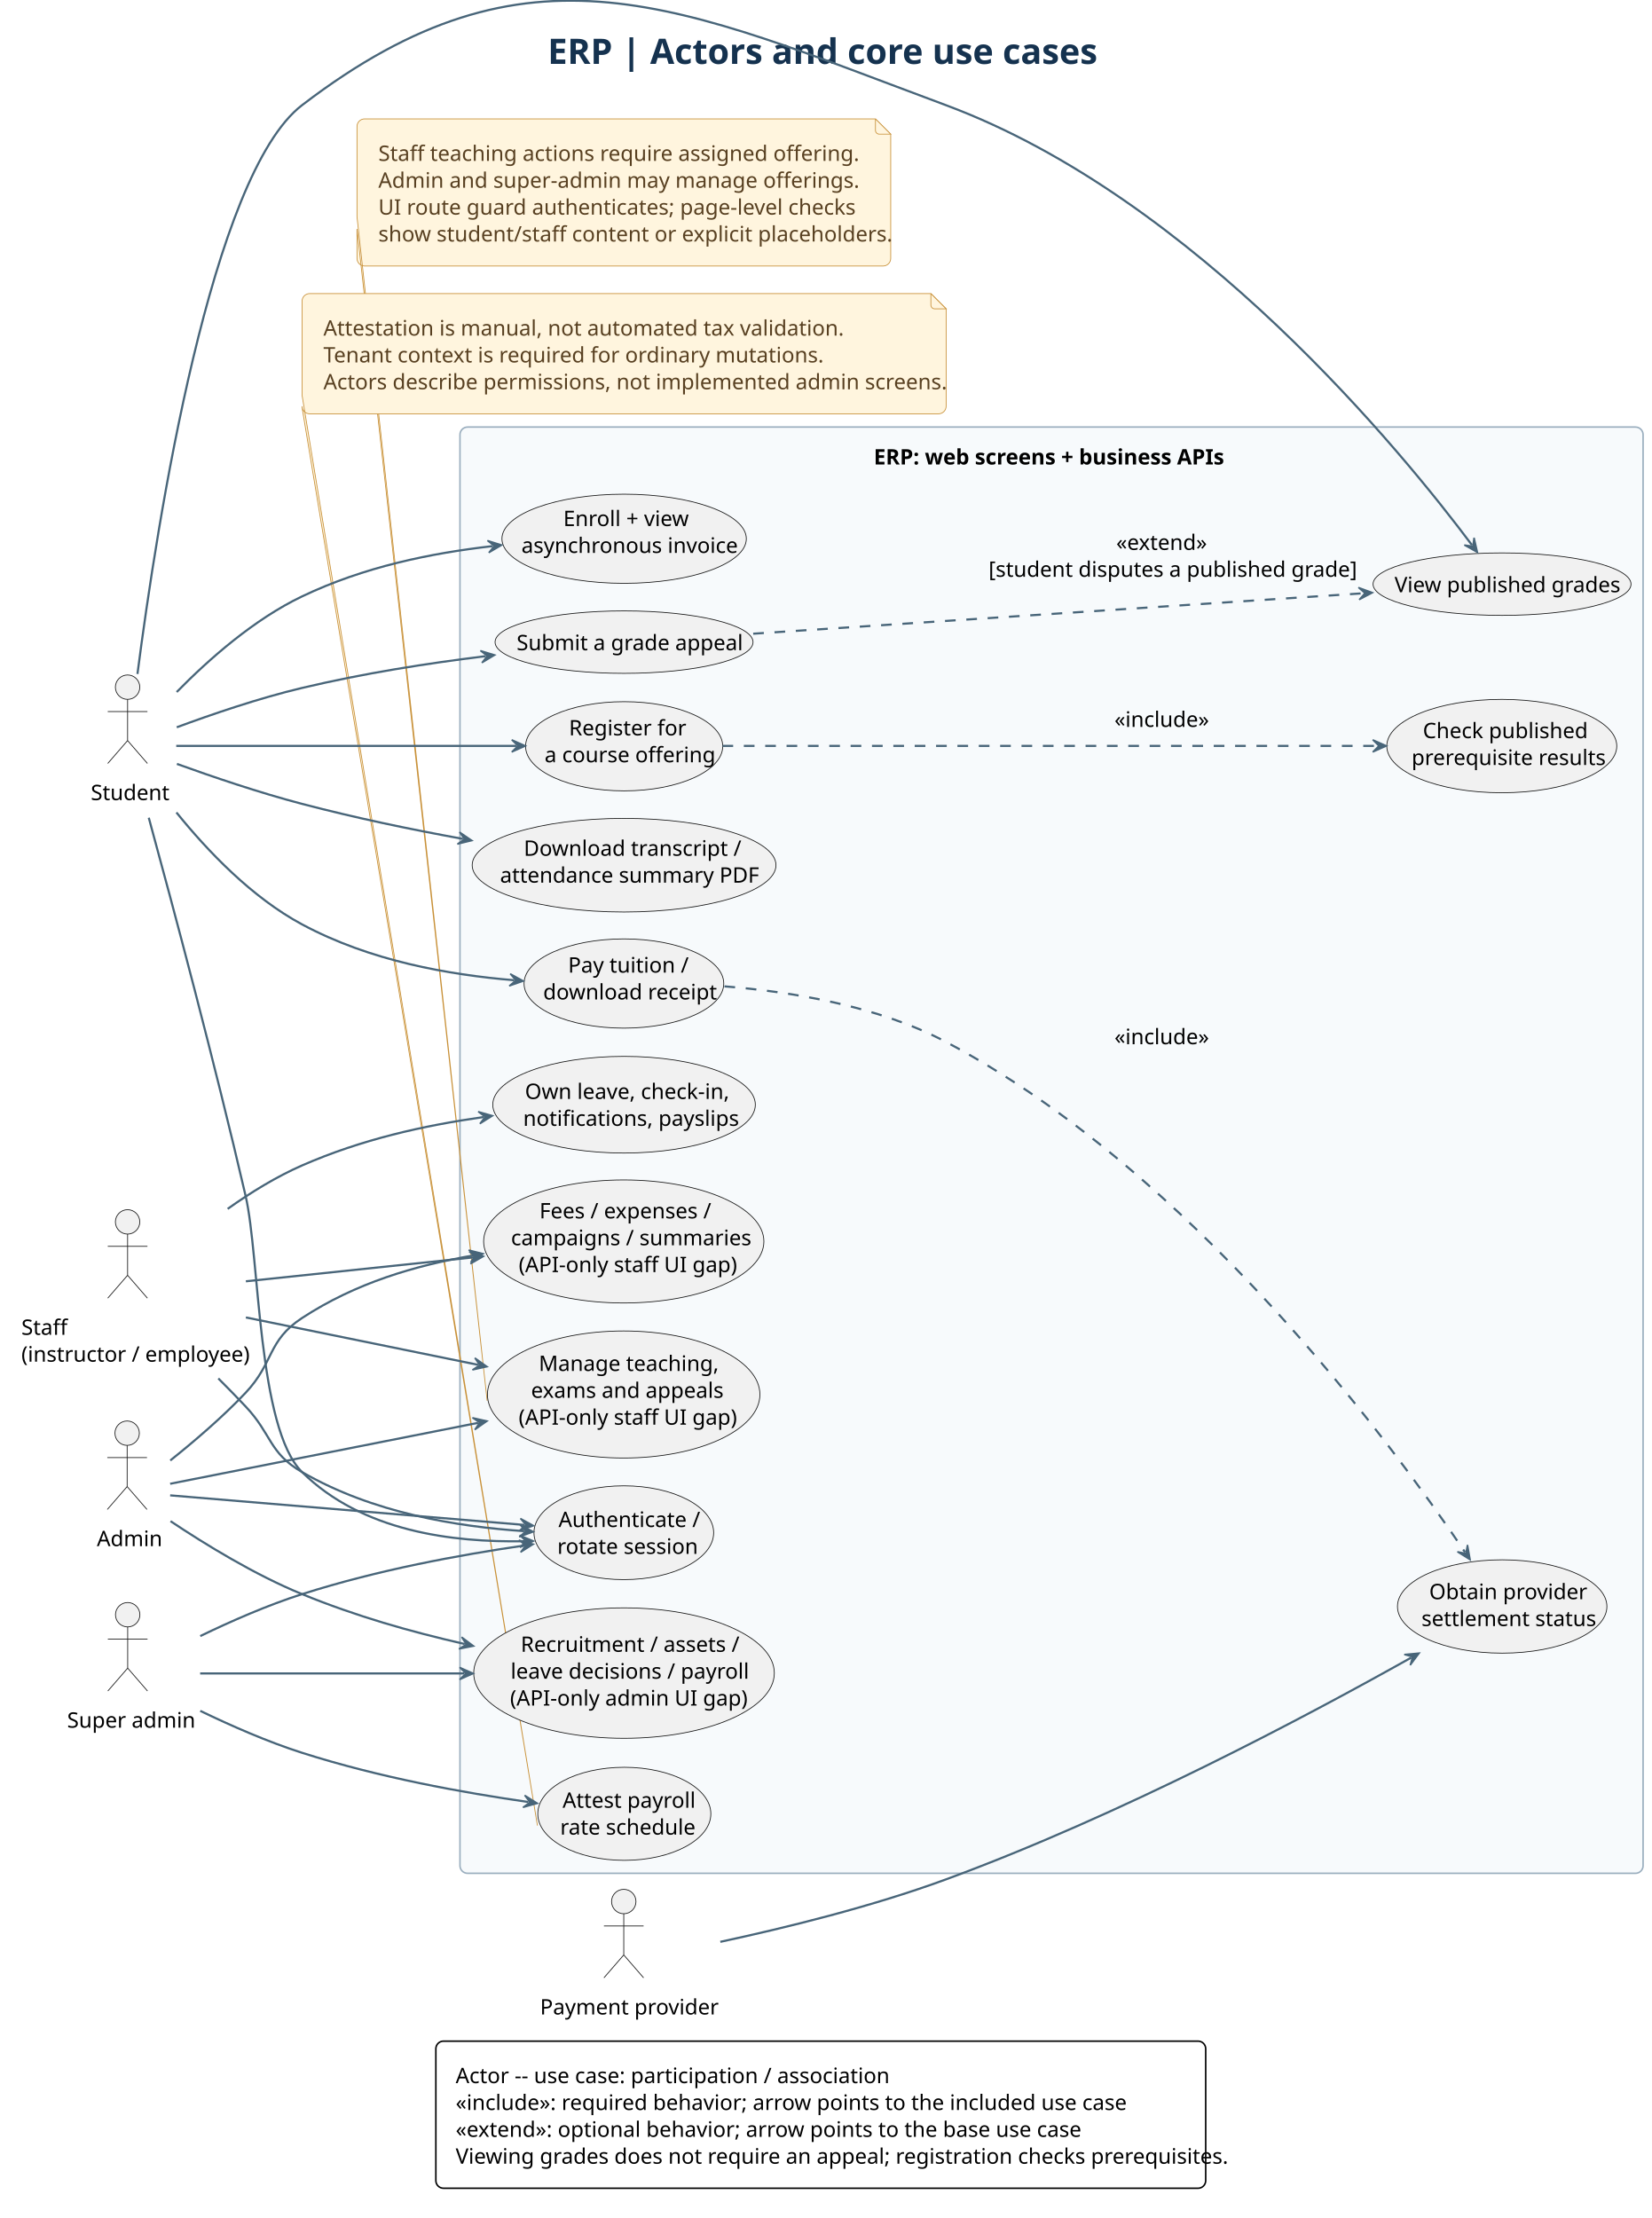
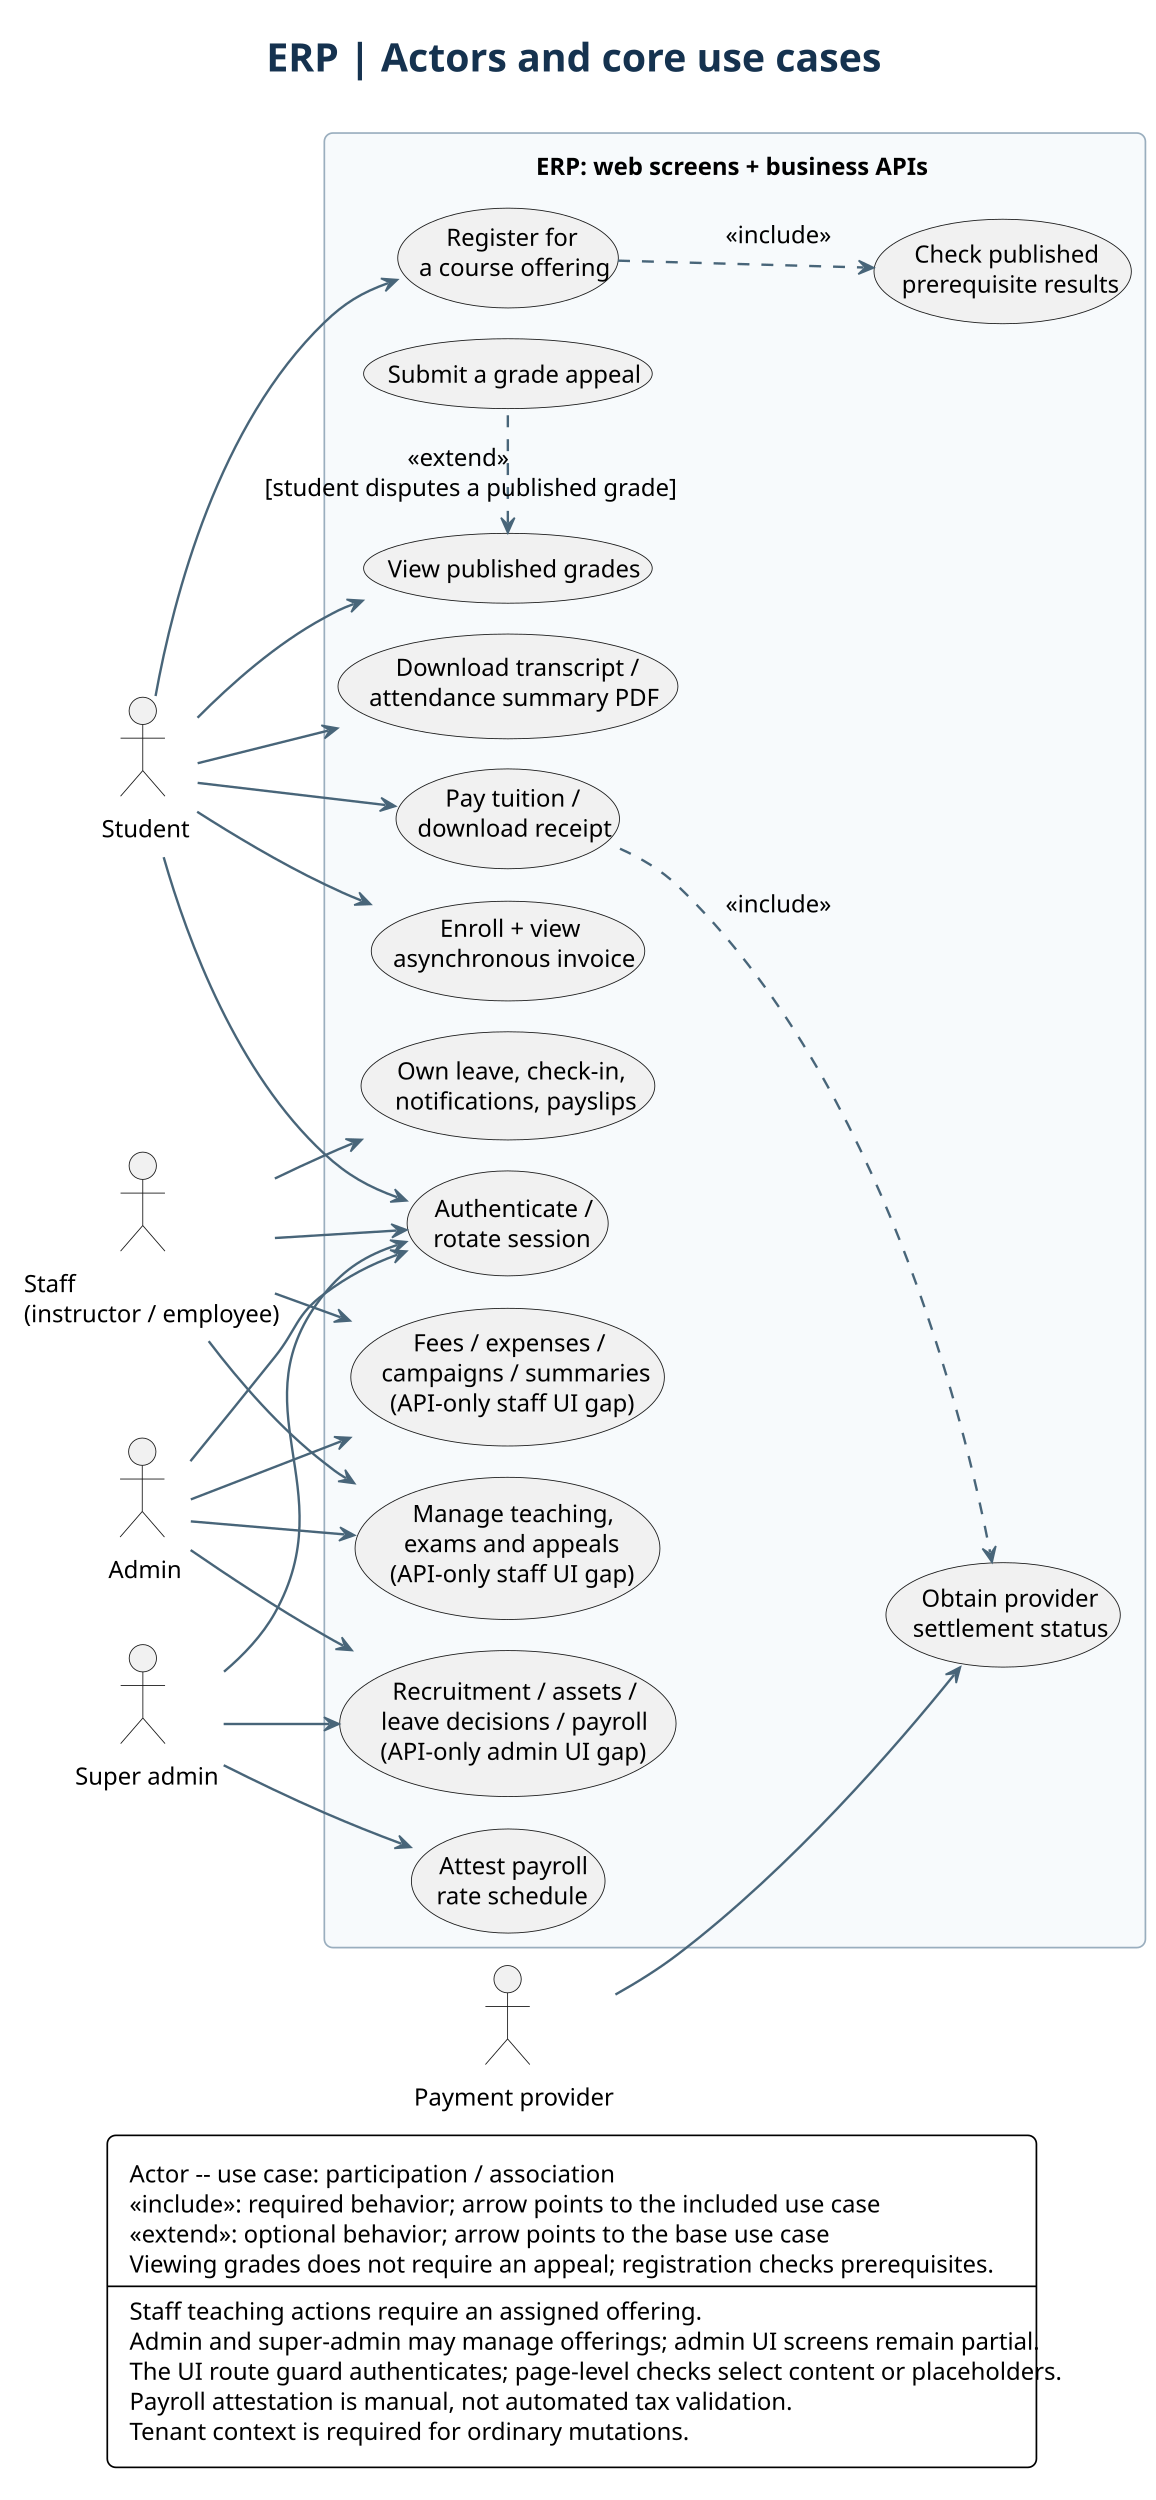
- <svg xmlns="http://www.w3.org/2000/svg" contentStyleType="text/css" data-diagram-type="DESCRIPTION" height="2726.25px" preserveAspectRatio="none" style="width:2030px;height:2726px;background:#FFFFFF;" version="1.1" viewBox="0 0 2030 2726" width="2030.625px" zoomAndPan="magnify">
+ <svg xmlns="http://www.w3.org/2000/svg" contentStyleType="text/css" data-diagram-type="DESCRIPTION" height="2746.875px" preserveAspectRatio="none" style="width:1269px;height:2746px;background:#FFFFFF;" version="1.1" viewBox="0 0 1269 2746" width="1269.375px" zoomAndPan="magnify">
  <defs />
  <g>
    <g class="title" data-source-line="2">
-       <text fill="#15324F" font-family="sans-serif" font-size="43.125" font-weight="bold" lengthAdjust="spacing" textLength="671.217" x="673.141" y="78.517">ERP | Actors and core use cases</text>
+       <text fill="#15324F" font-family="sans-serif" font-size="43.125" font-weight="bold" lengthAdjust="spacing" textLength="671.217" x="292.517" y="78.517">ERP | Actors and core use cases</text>
    </g>
    <g class="cluster" data-entity="ERP. web screens . business APIs" data-source-line="9" data-uid="ent0007" id="cluster_ERP. web screens . business APIs">
-       <rect fill="#F7FAFC" height="1777.5" rx="9.375" ry="9.375" style="stroke:#9AAEBE;stroke-width:1.875;" width="1454.062" x="565.312" y="524.868" />
-       <text fill="#000000" font-family="sans-serif" font-size="26.25" font-weight="bold" lengthAdjust="spacing" textLength="436.957" x="1073.865" y="570.868">ERP: web screens + business APIs</text>
+       <rect fill="#F7FAFC" height="1993.125" rx="9.375" ry="9.375" style="stroke:#9AAEBE;stroke-width:1.875;" width="901.875" x="356.25" y="146.118" />
+       <text fill="#000000" font-family="sans-serif" font-size="26.25" font-weight="bold" lengthAdjust="spacing" textLength="436.957" x="588.709" y="192.118">ERP: web screens + business APIs</text>
    </g>
    <g class="entity" data-entity="S" data-source-line="4" data-uid="ent0002" id="entity_S">
-       <ellipse cx="156.808" cy="844.556" fill="#F1F1F1" rx="15" ry="15" style="stroke:#181818;stroke-width:0.938;" />
-       <path d="M156.808,859.556 L156.808,910.181 M132.433,874.556 L181.183,874.556 M156.808,910.181 L132.433,938.306 M156.808,910.181 L181.183,938.306" fill="none" style="stroke:#181818;stroke-width:0.938;" />
-       <text fill="#000000" font-family="sans-serif" font-size="26.25" lengthAdjust="spacing" textLength="90.491" x="111.562" y="983.368">Student</text>
+       <ellipse cx="156.808" cy="780.806" fill="#F1F1F1" rx="15" ry="15" style="stroke:#181818;stroke-width:0.938;" />
+       <path d="M156.808,795.806 L156.808,846.431 M132.433,810.806 L181.183,810.806 M156.808,846.431 L132.433,874.556 M156.808,846.431 L181.183,874.556" fill="none" style="stroke:#181818;stroke-width:0.938;" />
+       <text fill="#000000" font-family="sans-serif" font-size="26.25" lengthAdjust="spacing" textLength="90.491" x="111.562" y="919.618">Student</text>
    </g>
    <g class="entity" data-entity="T" data-source-line="5" data-uid="ent0003" id="entity_T">
-       <ellipse cx="156.814" cy="1501.743" fill="#F1F1F1" rx="15" ry="15" style="stroke:#181818;stroke-width:0.938;" />
-       <path d="M156.814,1516.743 L156.814,1567.368 M132.439,1531.743 L181.189,1531.743 M156.814,1567.368 L132.439,1595.493 M156.814,1567.368 L181.189,1595.493" fill="none" style="stroke:#181818;stroke-width:0.938;" />
-       <text fill="#000000" font-family="sans-serif" font-size="26.25" lengthAdjust="spacing" textLength="53.987" x="26.25" y="1640.555">Staff</text>
-       <text fill="#000000" font-family="sans-serif" font-size="26.25" lengthAdjust="spacing" textLength="261.128" x="26.25" y="1673.573">(instructor / employee)</text>
+       <ellipse cx="156.814" cy="1280.493" fill="#F1F1F1" rx="15" ry="15" style="stroke:#181818;stroke-width:0.938;" />
+       <path d="M156.814,1295.493 L156.814,1346.118 M132.439,1310.493 L181.189,1310.493 M156.814,1346.118 L132.439,1374.243 M156.814,1346.118 L181.189,1374.243" fill="none" style="stroke:#181818;stroke-width:0.938;" />
+       <text fill="#000000" font-family="sans-serif" font-size="26.25" lengthAdjust="spacing" textLength="53.987" x="26.25" y="1419.305">Staff</text>
+       <text fill="#000000" font-family="sans-serif" font-size="26.25" lengthAdjust="spacing" textLength="261.128" x="26.25" y="1452.323">(instructor / employee)</text>
    </g>
    <g class="entity" data-entity="A" data-source-line="6" data-uid="ent0004" id="entity_A">
-       <ellipse cx="156.265" cy="1761.431" fill="#F1F1F1" rx="15" ry="15" style="stroke:#181818;stroke-width:0.938;" />
-       <path d="M156.265,1776.431 L156.265,1827.056 M131.89,1791.431 L180.64,1791.431 M156.265,1827.056 L131.89,1855.181 M156.265,1827.056 L180.64,1855.181" fill="none" style="stroke:#181818;stroke-width:0.938;" />
-       <text fill="#000000" font-family="sans-serif" font-size="26.25" lengthAdjust="spacing" textLength="74.405" x="119.062" y="1900.243">Admin</text>
+       <ellipse cx="156.265" cy="1594.556" fill="#F1F1F1" rx="15" ry="15" style="stroke:#181818;stroke-width:0.938;" />
+       <path d="M156.265,1609.556 L156.265,1660.181 M131.89,1624.556 L180.64,1624.556 M156.265,1660.181 L131.89,1688.306 M156.265,1660.181 L180.64,1688.306" fill="none" style="stroke:#181818;stroke-width:0.938;" />
+       <text fill="#000000" font-family="sans-serif" font-size="26.25" lengthAdjust="spacing" textLength="74.405" x="119.062" y="1733.368">Admin</text>
    </g>
    <g class="entity" data-entity="SA" data-source-line="7" data-uid="ent0005" id="entity_SA">
-       <ellipse cx="156.918" cy="1984.556" fill="#F1F1F1" rx="15" ry="15" style="stroke:#181818;stroke-width:0.938;" />
-       <path d="M156.918,1999.556 L156.918,2050.181 M132.543,2014.556 L181.293,2014.556 M156.918,2050.181 L132.543,2078.306 M156.918,2050.181 L181.293,2078.306" fill="none" style="stroke:#181818;stroke-width:0.938;" />
-       <text fill="#000000" font-family="sans-serif" font-size="26.25" lengthAdjust="spacing" textLength="148.835" x="82.5" y="2123.368">Super admin</text>
+       <ellipse cx="156.918" cy="1821.431" fill="#F1F1F1" rx="15" ry="15" style="stroke:#181818;stroke-width:0.938;" />
+       <path d="M156.918,1836.431 L156.918,1887.056 M132.543,1851.431 L181.293,1851.431 M156.918,1887.056 L132.543,1915.181 M156.918,1887.056 L181.293,1915.181" fill="none" style="stroke:#181818;stroke-width:0.938;" />
+       <text fill="#000000" font-family="sans-serif" font-size="26.25" lengthAdjust="spacing" textLength="148.835" x="82.5" y="1960.243">Super admin</text>
    </g>
    <g class="entity" data-entity="P" data-source-line="8" data-uid="ent0006" id="entity_P">
-       <ellipse cx="766.61" cy="2337.056" fill="#F1F1F1" rx="15" ry="15" style="stroke:#181818;stroke-width:0.938;" />
-       <path d="M766.61,2352.056 L766.61,2402.681 M742.235,2367.056 L790.985,2367.056 M766.61,2402.681 L742.235,2430.806 M766.61,2402.681 L790.985,2430.806" fill="none" style="stroke:#181818;stroke-width:0.938;" />
-       <text fill="#000000" font-family="sans-serif" font-size="26.25" lengthAdjust="spacing" textLength="205.719" x="663.75" y="2475.868">Payment provider</text>
-     </g>
-     <g class="entity" data-entity="GMN44" data-source-line="48" data-uid="ent0045" id="entity_GMN44">
-       <path d="M438.75,155.493 L438.75,266.357 L598.712,1721.59 L438.75,281.357 L438.75,317.563 A9.375,9.375 0 0 0 448.125,326.938 L1085.325,326.938 A9.375,9.375 0 0 0 1094.7,317.563 L1094.7,164.868 L1075.95,146.118 L448.125,146.118 A9.375,9.375 0 0 0 438.75,155.493" fill="#FFF5DE" style="stroke:#C89139;stroke-width:0.938;" />
-       <path d="M1075.95,146.118 L1075.95,160.181 A4.688,4.688 0 0 0 1080.637,164.868 L1094.7,164.868 L1075.95,146.118" fill="#FFF5DE" style="stroke:#C89139;stroke-width:0.938;" />
-       <text fill="#584021" font-family="sans-serif" font-size="26.25" lengthAdjust="spacing" textLength="554.506" x="465" y="197.743">Staff teaching actions require assigned offering.</text>
-       <text fill="#584021" font-family="sans-serif" font-size="26.25" lengthAdjust="spacing" textLength="552.993" x="465" y="230.761">Admin and super-admin may manage offerings.</text>
-       <text fill="#584021" font-family="sans-serif" font-size="26.25" lengthAdjust="spacing" textLength="555.954" x="465" y="263.778">UI route guard authenticates; page-level checks</text>
-       <text fill="#584021" font-family="sans-serif" font-size="26.25" lengthAdjust="spacing" textLength="586.575" x="465" y="296.796">show student/staff content or explicit placeholders.</text>
-     </g>
-     <g class="entity" data-entity="GMN47" data-source-line="54" data-uid="ent0048" id="entity_GMN47">
-       <path d="M371.25,370.181 L371.25,485.849 L660.516,2243.719 L371.25,500.849 L371.25,499.233 A9.375,9.375 0 0 0 380.625,508.608 L1153.433,508.608 A9.375,9.375 0 0 0 1162.808,499.233 L1162.808,379.556 L1144.058,360.806 L380.625,360.806 A9.375,9.375 0 0 0 371.25,370.181" fill="#FFF5DE" style="stroke:#C89139;stroke-width:0.938;" />
-       <path d="M1144.058,360.806 L1144.058,374.868 A4.688,4.688 0 0 0 1148.745,379.556 L1162.808,379.556 L1144.058,360.806" fill="#FFF5DE" style="stroke:#C89139;stroke-width:0.938;" />
-       <text fill="#584021" font-family="sans-serif" font-size="26.25" lengthAdjust="spacing" textLength="593.893" x="397.5" y="412.43">Attestation is manual, not automated tax validation.</text>
-       <text fill="#584021" font-family="sans-serif" font-size="26.25" lengthAdjust="spacing" textLength="571.95" x="397.5" y="445.448">Tenant context is required for ordinary mutations.</text>
-       <text fill="#584021" font-family="sans-serif" font-size="26.25" lengthAdjust="spacing" textLength="722.183" x="397.5" y="478.466">Actors describe permissions, not implemented admin screens.</text>
+       <ellipse cx="557.547" cy="2173.931" fill="#F1F1F1" rx="15" ry="15" style="stroke:#181818;stroke-width:0.938;" />
+       <path d="M557.547,2188.931 L557.547,2239.556 M533.172,2203.931 L581.922,2203.931 M557.547,2239.556 L533.172,2267.681 M557.547,2239.556 L581.922,2267.681" fill="none" style="stroke:#181818;stroke-width:0.938;" />
+       <text fill="#000000" font-family="sans-serif" font-size="26.25" lengthAdjust="spacing" textLength="205.719" x="454.688" y="2312.743">Payment provider</text>
    </g>
    <g class="entity" data-entity="login" data-source-line="10" data-uid="ent0008" id="entity_login">
-       <ellipse cx="766.672" cy="1883.775" fill="#F1F1F1" rx="110.422" ry="57.657" style="stroke:#181818;stroke-width:0.938;" />
-       <text fill="#000000" font-family="sans-serif" font-size="26.25" lengthAdjust="spacing" textLength="160.525" x="686.409" y="1876.775">Authenticate /</text>
-       <text fill="#000000" font-family="sans-serif" font-size="26.25" lengthAdjust="spacing" textLength="163.422" x="684.961" y="1909.793">rotate session</text>
+       <ellipse cx="557.609" cy="1343.775" fill="#F1F1F1" rx="110.422" ry="57.657" style="stroke:#181818;stroke-width:0.938;" />
+       <text fill="#000000" font-family="sans-serif" font-size="26.25" lengthAdjust="spacing" textLength="160.525" x="477.347" y="1336.775">Authenticate /</text>
+       <text fill="#000000" font-family="sans-serif" font-size="26.25" lengthAdjust="spacing" textLength="163.422" x="475.898" y="1369.793">rotate session</text>
    </g>
    <g class="entity" data-entity="enroll" data-source-line="11" data-uid="ent0009" id="entity_enroll">
-       <ellipse cx="767.065" cy="662.148" fill="#F1F1F1" rx="150.19" ry="54.78" style="stroke:#181818;stroke-width:0.938;" />
-       <text fill="#000000" font-family="sans-serif" font-size="26.25" lengthAdjust="spacing" textLength="149.54" x="692.294" y="646.534">Enroll + view</text>
-       <text fill="#000000" font-family="sans-serif" font-size="26.25" lengthAdjust="spacing" textLength="252.438" x="640.846" y="679.551">asynchronous invoice</text>
+       <ellipse cx="558.002" cy="1044.648" fill="#F1F1F1" rx="150.19" ry="54.78" style="stroke:#181818;stroke-width:0.938;" />
+       <text fill="#000000" font-family="sans-serif" font-size="26.25" lengthAdjust="spacing" textLength="149.54" x="483.232" y="1029.034">Enroll + view</text>
+       <text fill="#000000" font-family="sans-serif" font-size="26.25" lengthAdjust="spacing" textLength="252.438" x="431.783" y="1062.051">asynchronous invoice</text>
    </g>
    <g class="entity" data-entity="register" data-source-line="12" data-uid="ent0010" id="entity_register">
-       <ellipse cx="767.093" cy="917.189" fill="#F1F1F1" rx="121.156" ry="54.821" style="stroke:#181818;stroke-width:0.938;" />
-       <text fill="#000000" font-family="sans-serif" font-size="26.25" lengthAdjust="spacing" textLength="135.672" x="699.257" y="903.822">Register for</text>
-       <text fill="#000000" font-family="sans-serif" font-size="26.25" lengthAdjust="spacing" textLength="195.529" x="669.329" y="936.839">a course offering</text>
+       <ellipse cx="558.031" cy="283.439" fill="#F1F1F1" rx="121.156" ry="54.821" style="stroke:#181818;stroke-width:0.938;" />
+       <text fill="#000000" font-family="sans-serif" font-size="26.25" lengthAdjust="spacing" textLength="135.672" x="490.195" y="270.072">Register for</text>
+       <text fill="#000000" font-family="sans-serif" font-size="26.25" lengthAdjust="spacing" textLength="195.529" x="460.266" y="303.089">a course offering</text>
    </g>
    <g class="entity" data-entity="prerequisites" data-source-line="13" data-uid="ent0011" id="entity_prerequisites">
-       <ellipse cx="1845.711" cy="916.947" fill="#F1F1F1" rx="141.336" ry="57.391" style="stroke:#181818;stroke-width:0.938;" />
-       <text fill="#000000" font-family="sans-serif" font-size="26.25" lengthAdjust="spacing" textLength="194.081" x="1748.671" y="907.214">Check published</text>
-       <text fill="#000000" font-family="sans-serif" font-size="26.25" lengthAdjust="spacing" textLength="221.766" x="1734.828" y="940.231">prerequisite results</text>
+       <ellipse cx="1101.336" cy="298.197" fill="#F1F1F1" rx="141.336" ry="57.391" style="stroke:#181818;stroke-width:0.938;" />
+       <text fill="#000000" font-family="sans-serif" font-size="26.25" lengthAdjust="spacing" textLength="194.081" x="1004.296" y="288.464">Check published</text>
+       <text fill="#000000" font-family="sans-serif" font-size="26.25" lengthAdjust="spacing" textLength="221.766" x="990.453" y="321.481">prerequisite results</text>
    </g>
    <g class="entity" data-entity="grades" data-source-line="14" data-uid="ent0012" id="entity_grades">
-       <ellipse cx="1846.024" cy="717.94" fill="#F1F1F1" rx="158.524" ry="38.384" style="stroke:#181818;stroke-width:0.938;" />
-       <text fill="#000000" font-family="sans-serif" font-size="26.25" lengthAdjust="spacing" textLength="264.128" x="1713.96" y="727.886">View published grades</text>
+       <ellipse cx="557.899" cy="624.19" fill="#F1F1F1" rx="158.524" ry="38.384" style="stroke:#181818;stroke-width:0.938;" />
+       <text fill="#000000" font-family="sans-serif" font-size="26.25" lengthAdjust="spacing" textLength="264.128" x="425.835" y="634.136">View published grades</text>
    </g>
    <g class="entity" data-entity="appeal" data-source-line="15" data-uid="ent0013" id="entity_appeal">
-       <ellipse cx="766.968" cy="789.19" fill="#F1F1F1" rx="158.531" ry="38.384" style="stroke:#181818;stroke-width:0.938;" />
-       <text fill="#000000" font-family="sans-serif" font-size="26.25" lengthAdjust="spacing" textLength="264.141" x="634.898" y="799.136">Submit a grade appeal</text>
+       <ellipse cx="557.906" cy="410.44" fill="#F1F1F1" rx="158.531" ry="38.384" style="stroke:#181818;stroke-width:0.938;" />
+       <text fill="#000000" font-family="sans-serif" font-size="26.25" lengthAdjust="spacing" textLength="264.141" x="425.836" y="420.386">Submit a grade appeal</text>
    </g>
    <g class="entity" data-entity="reports" data-source-line="16" data-uid="ent0014" id="entity_reports">
-       <ellipse cx="767.002" cy="1063.35" fill="#F1F1F1" rx="186.69" ry="57.545" style="stroke:#181818;stroke-width:0.938;" />
-       <text fill="#000000" font-family="sans-serif" font-size="26.25" lengthAdjust="spacing" textLength="246.568" x="643.718" y="1051.78">Download transcript /</text>
-       <text fill="#000000" font-family="sans-serif" font-size="26.25" lengthAdjust="spacing" textLength="304.913" x="614.546" y="1084.797">attendance summary PDF</text>
+       <ellipse cx="557.94" cy="753.975" fill="#F1F1F1" rx="186.69" ry="57.545" style="stroke:#181818;stroke-width:0.938;" />
+       <text fill="#000000" font-family="sans-serif" font-size="26.25" lengthAdjust="spacing" textLength="246.568" x="434.656" y="742.405">Download transcript /</text>
+       <text fill="#000000" font-family="sans-serif" font-size="26.25" lengthAdjust="spacing" textLength="304.913" x="405.483" y="775.423">attendance summary PDF</text>
    </g>
    <g class="entity" data-entity="pay" data-source-line="17" data-uid="ent0015" id="entity_pay">
-       <ellipse cx="766.789" cy="1208.78" fill="#F1F1F1" rx="122.727" ry="54.849" style="stroke:#181818;stroke-width:0.938;" />
-       <text fill="#000000" font-family="sans-serif" font-size="26.25" lengthAdjust="spacing" textLength="137.159" x="698.21" y="1195.335">Pay tuition /</text>
-       <text fill="#000000" font-family="sans-serif" font-size="26.25" lengthAdjust="spacing" textLength="198.464" x="667.557" y="1228.353">download receipt</text>
+       <ellipse cx="557.727" cy="899.404" fill="#F1F1F1" rx="122.727" ry="54.849" style="stroke:#181818;stroke-width:0.938;" />
+       <text fill="#000000" font-family="sans-serif" font-size="26.25" lengthAdjust="spacing" textLength="137.159" x="489.147" y="885.96">Pay tuition /</text>
+       <text fill="#000000" font-family="sans-serif" font-size="26.25" lengthAdjust="spacing" textLength="198.464" x="458.495" y="918.978">download receipt</text>
    </g>
    <g class="entity" data-entity="teaching" data-source-line="18" data-uid="ent0016" id="entity_teaching">
-       <ellipse cx="766.502" cy="1713.884" fill="#F1F1F1" rx="167.439" ry="78.079" style="stroke:#181818;stroke-width:0.938;" />
-       <text fill="#000000" font-family="sans-serif" font-size="26.25" lengthAdjust="spacing" textLength="208.693" x="662.155" y="1684.963">Manage teaching,</text>
-       <text fill="#000000" font-family="sans-serif" font-size="26.25" lengthAdjust="spacing" textLength="227.649" x="652.677" y="1717.98">exams and appeals</text>
-       <text fill="#000000" font-family="sans-serif" font-size="26.25" lengthAdjust="spacing" textLength="258.219" x="637.392" y="1750.998">(API-only staff UI gap)</text>
+       <ellipse cx="557.439" cy="1700.759" fill="#F1F1F1" rx="167.439" ry="78.079" style="stroke:#181818;stroke-width:0.938;" />
+       <text fill="#000000" font-family="sans-serif" font-size="26.25" lengthAdjust="spacing" textLength="208.693" x="453.093" y="1671.838">Manage teaching,</text>
+       <text fill="#000000" font-family="sans-serif" font-size="26.25" lengthAdjust="spacing" textLength="227.649" x="443.615" y="1704.855">exams and appeals</text>
+       <text fill="#000000" font-family="sans-serif" font-size="26.25" lengthAdjust="spacing" textLength="258.219" x="428.33" y="1737.873">(API-only staff UI gap)</text>
    </g>
    <g class="entity" data-entity="finance" data-source-line="19" data-uid="ent0017" id="entity_finance">
-       <ellipse cx="766.601" cy="1525.799" fill="#F1F1F1" rx="172.226" ry="75.619" style="stroke:#181818;stroke-width:0.938;" />
-       <text fill="#000000" font-family="sans-serif" font-size="26.25" lengthAdjust="spacing" textLength="207.193" x="663.005" y="1497.438">Fees / expenses /</text>
-       <text fill="#000000" font-family="sans-serif" font-size="26.25" lengthAdjust="spacing" textLength="277.176" x="628.013" y="1530.456">campaigns / summaries</text>
-       <text fill="#000000" font-family="sans-serif" font-size="26.25" lengthAdjust="spacing" textLength="258.219" x="637.492" y="1563.474">(API-only staff UI gap)</text>
+       <ellipse cx="557.539" cy="1512.674" fill="#F1F1F1" rx="172.226" ry="75.619" style="stroke:#181818;stroke-width:0.938;" />
+       <text fill="#000000" font-family="sans-serif" font-size="26.25" lengthAdjust="spacing" textLength="207.193" x="453.942" y="1484.313">Fees / expenses /</text>
+       <text fill="#000000" font-family="sans-serif" font-size="26.25" lengthAdjust="spacing" textLength="277.176" x="418.951" y="1517.331">campaigns / summaries</text>
+       <text fill="#000000" font-family="sans-serif" font-size="26.25" lengthAdjust="spacing" textLength="258.219" x="428.429" y="1550.349">(API-only staff UI gap)</text>
    </g>
    <g class="entity" data-entity="own" data-source-line="20" data-uid="ent0018" id="entity_own">
-       <ellipse cx="766.977" cy="1357.719" fill="#F1F1F1" rx="161.352" ry="59.413" style="stroke:#181818;stroke-width:0.938;" />
-       <text fill="#000000" font-family="sans-serif" font-size="26.25" lengthAdjust="spacing" textLength="243.646" x="645.154" y="1350.668">Own leave, check-in,</text>
-       <text fill="#000000" font-family="sans-serif" font-size="26.25" lengthAdjust="spacing" textLength="248.042" x="642.956" y="1383.686">notifications, payslips</text>
+       <ellipse cx="557.915" cy="1192.719" fill="#F1F1F1" rx="161.352" ry="59.413" style="stroke:#181818;stroke-width:0.938;" />
+       <text fill="#000000" font-family="sans-serif" font-size="26.25" lengthAdjust="spacing" textLength="243.646" x="436.092" y="1185.668">Own leave, check-in,</text>
+       <text fill="#000000" font-family="sans-serif" font-size="26.25" lengthAdjust="spacing" textLength="248.042" x="433.894" y="1218.686">notifications, payslips</text>
    </g>
    <g class="entity" data-entity="hr" data-source-line="21" data-uid="ent0019" id="entity_hr">
-       <ellipse cx="766.921" cy="2056.279" fill="#F1F1F1" rx="184.733" ry="80.161" style="stroke:#181818;stroke-width:0.938;" />
-       <text fill="#000000" font-family="sans-serif" font-size="26.25" lengthAdjust="spacing" textLength="253.835" x="640.003" y="2030.141">Recruitment / assets /</text>
-       <text fill="#000000" font-family="sans-serif" font-size="26.25" lengthAdjust="spacing" textLength="278.688" x="627.576" y="2063.159">leave decisions / payroll</text>
-       <text fill="#000000" font-family="sans-serif" font-size="26.25" lengthAdjust="spacing" textLength="280.111" x="626.865" y="2096.177">(API-only admin UI gap)</text>
+       <ellipse cx="557.858" cy="1893.154" fill="#F1F1F1" rx="184.733" ry="80.161" style="stroke:#181818;stroke-width:0.938;" />
+       <text fill="#000000" font-family="sans-serif" font-size="26.25" lengthAdjust="spacing" textLength="253.835" x="430.94" y="1867.016">Recruitment / assets /</text>
+       <text fill="#000000" font-family="sans-serif" font-size="26.25" lengthAdjust="spacing" textLength="278.688" x="418.514" y="1900.034">leave decisions / payroll</text>
+       <text fill="#000000" font-family="sans-serif" font-size="26.25" lengthAdjust="spacing" textLength="280.111" x="417.803" y="1933.052">(API-only admin UI gap)</text>
    </g>
    <g class="entity" data-entity="attest" data-source-line="22" data-uid="ent0020" id="entity_attest">
-       <ellipse cx="767.289" cy="2229.244" fill="#F1F1F1" rx="106.352" ry="57.188" style="stroke:#181818;stroke-width:0.938;" />
-       <text fill="#000000" font-family="sans-serif" font-size="26.25" lengthAdjust="spacing" textLength="151.732" x="691.423" y="2221.78">Attest payroll</text>
-       <text fill="#000000" font-family="sans-serif" font-size="26.25" lengthAdjust="spacing" textLength="157.602" x="688.488" y="2254.798">rate schedule</text>
+       <ellipse cx="558.227" cy="2066.119" fill="#F1F1F1" rx="106.352" ry="57.188" style="stroke:#181818;stroke-width:0.938;" />
+       <text fill="#000000" font-family="sans-serif" font-size="26.25" lengthAdjust="spacing" textLength="151.732" x="482.361" y="2058.655">Attest payroll</text>
+       <text fill="#000000" font-family="sans-serif" font-size="26.25" lengthAdjust="spacing" textLength="157.602" x="479.425" y="2091.673">rate schedule</text>
    </g>
    <g class="entity" data-entity="status" data-source-line="23" data-uid="ent0021" id="entity_status">
-       <ellipse cx="1846.202" cy="1974.425" fill="#F1F1F1" rx="128.702" ry="57.369" style="stroke:#181818;stroke-width:0.938;" />
-       <text fill="#000000" font-family="sans-serif" font-size="26.25" lengthAdjust="spacing" textLength="179.469" x="1756.467" y="1965.466">Obtain provider</text>
-       <text fill="#000000" font-family="sans-serif" font-size="26.25" lengthAdjust="spacing" textLength="198.426" x="1746.989" y="1998.483">settlement status</text>
+       <ellipse cx="1101.827" cy="1773.8" fill="#F1F1F1" rx="128.702" ry="57.369" style="stroke:#181818;stroke-width:0.938;" />
+       <text fill="#000000" font-family="sans-serif" font-size="26.25" lengthAdjust="spacing" textLength="179.469" x="1012.092" y="1764.841">Obtain provider</text>
+       <text fill="#000000" font-family="sans-serif" font-size="26.25" lengthAdjust="spacing" textLength="198.426" x="1002.614" y="1797.858">settlement status</text>
    </g>
    <g class="link" data-entity-1="S" data-entity-2="login" data-uid="lnk22" id="link_S_login">
-       <polygon fill="#486579" points="655.712,1894.04,638.706,1886.842,646.338,1894.207,638.973,1901.839,655.712,1894.04" style="stroke:#486579;stroke-width:1.875;" />
-       <path d="M182.842,1005.006 C212.597,1113.888 263.639,1304.848 301.875,1469.868 C319.25,1544.858 316.455,1755.179 371.25,1809.243 C445.306,1882.312 555.902,1895.816 644.464,1894.24" fill="none" style="stroke:#486579;stroke-width:2.625;" />
+       <polygon fill="#486579" points="447.009,1318.965,433.678,1306.186,438.189,1315.785,428.59,1320.296,447.009,1318.965" style="stroke:#486579;stroke-width:1.875;" />
+       <path d="M179.776,941.533 C206.417,1034.386 260.569,1178.864 356.25,1267.368 C381.612,1290.828 404.317,1303.572 436.426,1315.149" fill="none" style="stroke:#486579;stroke-width:2.625;" />
    </g>
    <g class="link" data-entity-1="T" data-entity-2="login" data-uid="lnk23" id="link_T_login">
-       <polygon fill="#486579" points="655.523,1882.599,639.193,1873.977,646.169,1881.966,638.18,1888.943,655.523,1882.599" style="stroke:#486579;stroke-width:1.875;" />
-       <path d="M268.333,1694.151 C279.807,1705.636 291.176,1717.277 301.875,1728.618 C334.314,1763.004 330.326,1785.581 371.25,1809.243 C458.301,1859.577 561.307,1876.224 644.298,1881.84" fill="none" style="stroke:#486579;stroke-width:2.625;" />
+       <polygon fill="#486579" points="446.957,1350.926,429.655,1344.473,437.6,1351.5,430.573,1359.445,446.957,1350.926" style="stroke:#486579;stroke-width:1.875;" />
+       <path d="M301.944,1359.818 C349.756,1356.886 390.972,1354.359 435.729,1351.614" fill="none" style="stroke:#486579;stroke-width:2.625;" />
    </g>
    <g class="link" data-entity-1="A" data-entity-2="login" data-uid="lnk24" id="link_A_login">
-       <polygon fill="#486579" points="655.786,1875.128,639.593,1866.25,646.443,1874.348,638.345,1881.198,655.786,1875.128" style="stroke:#486579;stroke-width:1.875;" />
-       <path d="M209.109,1837.847 C306.914,1846.01 512.482,1863.168 644.575,1874.192" fill="none" style="stroke:#486579;stroke-width:2.625;" />
+       <polygon fill="#486579" points="446.847,1374.219,428.414,1373.107,438.066,1377.504,433.67,1387.156,446.847,1374.219" style="stroke:#486579;stroke-width:1.875;" />
+       <path d="M209.166,1604.977 C236.738,1571.264 271.345,1528.717 301.875,1490.493 C326.323,1459.883 324.752,1444.411 356.25,1421.118 C383.132,1401.239 405.256,1389.778 436.31,1378.16" fill="none" style="stroke:#486579;stroke-width:2.625;" />
    </g>
    <g class="link" data-entity-1="SA" data-entity-2="login" data-uid="lnk25" id="link_SA_login">
-       <polygon fill="#486579" points="655.453,1897.866,637.671,1892.884,646.176,1899.221,639.839,1907.726,655.453,1897.866" style="stroke:#486579;stroke-width:1.875;" />
-       <path d="M246.101,2010.79 C283.793,1992.566 328.856,1972.772 371.25,1959.243 C465.057,1929.306 564.328,1911.176 644.321,1899.492" fill="none" style="stroke:#486579;stroke-width:2.625;" />
+       <polygon fill="#486579" points="446.707,1363.909,428.322,1362.178,437.821,1366.896,433.102,1376.396,446.707,1363.909" style="stroke:#486579;stroke-width:1.875;" />
+       <path d="M246.033,1836.208 C267.461,1818.068 288.152,1796.267 301.875,1771.743 C378.882,1634.128 257.266,1543.879 356.25,1421.118 C378.868,1393.067 402.352,1378.822 436.043,1367.494" fill="none" style="stroke:#486579;stroke-width:2.625;" />
    </g>
    <g class="link" data-entity-1="S" data-entity-2="enroll" data-uid="lnk26" id="link_S_enroll">
-       <polygon fill="#486579" points="616.683,669.898,599.064,664.367,607.368,670.965,600.771,679.27,616.683,669.898" style="stroke:#486579;stroke-width:1.875;" />
-       <path d="M217.154,850.533 C256.687,810.21 312.228,761.186 371.25,732.993 C447.569,696.537 529.178,679.922 605.506,671.179" fill="none" style="stroke:#486579;stroke-width:2.625;" />
+       <polygon fill="#486579" points="407.43,993.394,394.567,980.144,398.731,989.899,388.976,994.063,407.43,993.394" style="stroke:#486579;stroke-width:1.875;" />
+       <path d="M216.567,891.647 C255.158,916.31 307.502,947.889 356.25,971.118 C372.581,978.9 379.537,982.188 396.991,989.2" fill="none" style="stroke:#486579;stroke-width:2.625;" />
    </g>
    <g class="link" data-entity-1="S" data-entity-2="register" data-uid="lnk27" id="link_S_register">
-       <polygon fill="#486579" points="645.819,916.743,628.944,909.243,636.444,916.743,628.944,924.243,645.819,916.743" style="stroke:#486579;stroke-width:1.875;" />
-       <path d="M216.597,916.743 C315.042,916.743 505.154,916.743 634.569,916.743" fill="none" style="stroke:#486579;stroke-width:2.625;" />
+       <polygon fill="#486579" points="436.759,307.176,418.339,305.863,427.943,310.365,423.441,319.969,436.759,307.176" style="stroke:#486579;stroke-width:1.875;" />
+       <path d="M170.866,764.53 C190.89,654.059 240.499,466.028 356.25,354.243 C378.491,332.764 397.057,321.536 426.18,311.002" fill="none" style="stroke:#486579;stroke-width:2.625;" />
    </g>
    <g class="link" data-entity-1="S" data-entity-2="grades" data-uid="lnk28" id="link_S_grades">
-       <polygon fill="#486579" points="1815.762,678.889,1811.658,660.884,1810.145,671.382,1799.647,669.87,1815.762,678.889" style="stroke:#486579;stroke-width:1.875;" />
-       <path d="M168.932,828.336 C193.165,641.097 259.644,214.692 371.25,129.243 C650.474,-84.54 832.912,6.601 1162.5,129.243 C1470.243,243.757 1724.988,557.566 1809.022,669.881" fill="none" style="stroke:#486579;stroke-width:2.625;" />
-     </g>
-     <g class="link" data-entity-1="S" data-entity-2="appeal" data-uid="lnk29" id="link_S_appeal">
-       <polygon fill="#486579" points="608.087,805.046,590.418,799.678,598.784,806.199,592.263,814.564,608.087,805.046" style="stroke:#486579;stroke-width:1.875;" />
-       <path d="M217.229,893.854 C259.5,878.191 318.17,858.061 371.25,845.493 C448.357,827.237 524.287,815.428 596.923,806.429" fill="none" style="stroke:#486579;stroke-width:2.625;" />
-     </g>
-     <g class="link" data-entity-1="S" data-entity-2="reports" data-uid="lnk30" id="link_S_reports">
-       <polygon fill="#486579" points="580.055,1033.079,564.804,1022.666,570.833,1031.393,562.106,1037.422,580.055,1033.079" style="stroke:#486579;stroke-width:1.875;" />
-       <path d="M217.417,938.877 C259.777,954.184 318.476,974.2 371.25,987.993 C438.745,1005.634 502.693,1018.937 568.988,1031.056" fill="none" style="stroke:#486579;stroke-width:2.625;" />
-     </g>
-     <g class="link" data-entity-1="S" data-entity-2="pay" data-uid="lnk31" id="link_S_pay">
-       <polygon fill="#486579" points="643.275,1205.705,627.085,1196.822,633.933,1204.922,625.833,1211.77,643.275,1205.705" style="stroke:#486579;stroke-width:1.875;" />
-       <path d="M216.845,998.541 C255.282,1046.168 309.753,1103.15 371.25,1136.118 C455.201,1181.124 550.854,1197.962 632.065,1204.766" fill="none" style="stroke:#486579;stroke-width:2.625;" />
-     </g>
-     <g class="link" data-entity-1="T" data-entity-2="teaching" data-uid="lnk32" id="link_T_teaching">
-       <polygon fill="#486579" points="598.665,1679.683,583.63,1668.961,589.479,1677.809,580.631,1683.658,598.665,1679.683" style="stroke:#486579;stroke-width:1.875;" />
-       <path d="M302.184,1619.195 C391.168,1637.35 494.743,1658.481 587.642,1677.434" fill="none" style="stroke:#486579;stroke-width:2.625;" />
-     </g>
-     <g class="link" data-entity-1="T" data-entity-2="finance" data-uid="lnk33" id="link_T_finance">
-       <polygon fill="#486579" points="594.26,1544.063,576.694,1538.368,584.937,1545.043,578.262,1553.286,594.26,1544.063" style="stroke:#486579;stroke-width:1.875;" />
-       <path d="M302.184,1574.76 C389.767,1565.555 490.975,1554.918 583.072,1545.239" fill="none" style="stroke:#486579;stroke-width:2.625;" />
-     </g>
-     <g class="link" data-entity-1="T" data-entity-2="own" data-uid="lnk34" id="link_T_own">
-       <polygon fill="#486579" points="605.431,1371.283,587.665,1366.246,596.15,1372.609,589.787,1381.095,605.431,1371.283" style="stroke:#486579;stroke-width:1.875;" />
-       <path d="M279.796,1485.737 C308.329,1465.437 339.671,1446.194 371.25,1432.368 C444.718,1400.203 520.703,1383.389 594.294,1372.875" fill="none" style="stroke:#486579;stroke-width:2.625;" />
-     </g>
-     <g class="link" data-entity-1="A" data-entity-2="teaching" data-uid="lnk35" id="link_A_teaching">
-       <polygon fill="#486579" points="598.651,1746.528,580.641,1742.446,589.454,1748.348,583.552,1757.16,598.651,1746.528" style="stroke:#486579;stroke-width:1.875;" />
-       <path d="M209.109,1823.593 C293.816,1806.835 456.731,1774.605 587.615,1748.711" fill="none" style="stroke:#486579;stroke-width:2.625;" />
-     </g>
-     <g class="link" data-entity-1="A" data-entity-2="finance" data-uid="lnk36" id="link_A_finance">
-       <polygon fill="#486579" points="593.937,1540.865,576.034,1536.341,584.699,1542.458,578.582,1551.122,593.937,1540.865" style="stroke:#486579;stroke-width:1.875;" />
-       <path d="M209.295,1794.955 C237.862,1772.151 273.386,1741.921 301.875,1711.743 C337,1674.537 328.42,1647.861 371.25,1619.868 C437.13,1576.81 509.644,1555.395 582.851,1542.776" fill="none" style="stroke:#486579;stroke-width:2.625;" />
-     </g>
-     <g class="link" data-entity-1="A" data-entity-2="hr" data-uid="lnk37" id="link_A_hr">
-       <polygon fill="#486579" points="582.142,2023.075,567.361,2012.005,573.002,2020.987,564.021,2026.628,582.142,2023.075" style="stroke:#486579;stroke-width:1.875;" />
-       <path d="M209.575,1869.571 C251.365,1897.502 312.87,1935.382 371.25,1959.243 C438.069,1986.553 503.536,2005.119 571.174,2020.569" fill="none" style="stroke:#486579;stroke-width:2.625;" />
-     </g>
-     <g class="link" data-entity-1="SA" data-entity-2="hr" data-uid="lnk38" id="link_SA_hr">
-       <polygon fill="#486579" points="581.757,2056.743,564.882,2049.243,572.382,2056.743,564.882,2064.243,581.757,2056.743" style="stroke:#486579;stroke-width:1.875;" />
-       <path d="M245.989,2056.743 C333.422,2056.743 459.2,2056.743 570.507,2056.743" fill="none" style="stroke:#486579;stroke-width:2.625;" />
-     </g>
-     <g class="link" data-entity-1="SA" data-entity-2="attest" data-uid="lnk39" id="link_SA_attest">
-       <polygon fill="#486579" points="660.499,2216.352,644.867,2206.521,651.22,2215.015,642.727,2221.368,660.499,2216.352" style="stroke:#486579;stroke-width:1.875;" />
-       <path d="M246.101,2102.696 C283.793,2120.92 328.856,2140.714 371.25,2154.243 C467.045,2184.815 569.014,2203.164 649.364,2214.747" fill="none" style="stroke:#486579;stroke-width:2.625;" />
-     </g>
-     <g class="link" data-entity-1="pay" data-entity-2="status" data-uid="lnk40" id="link_pay_status">
-       <polygon fill="#486579" points="1806.801,1916.96,1803.573,1898.777,1801.554,1909.19,1791.142,1907.171,1806.801,1916.96" style="stroke:#486579;stroke-width:1.875;" />
-       <path d="M890.362,1212.265 C971.523,1218.709 1078.375,1235.985 1162.5,1280.493 C1464.714,1440.387 1708.978,1772.084 1800.505,1907.636" fill="none" style="stroke:#486579;stroke-width:2.625;stroke-dasharray:13.125,13.125;" />
-       <text fill="#000000" font-family="sans-serif" font-size="26.25" lengthAdjust="spacing" textLength="112.383" x="1369.688" y="1283.368">«include»</text>
-     </g>
-     <g class="link" data-entity-1="register" data-entity-2="prerequisites" data-uid="lnk41" id="link_register_prerequisites">
-       <polygon fill="#486579" points="1703.984,916.743,1687.109,909.243,1694.609,916.743,1687.109,924.243,1703.984,916.743" style="stroke:#486579;stroke-width:1.875;" />
-       <path d="M887.936,916.743 C1088.071,916.743 1479.408,916.743 1692.734,916.743" fill="none" style="stroke:#486579;stroke-width:2.625;stroke-dasharray:13.125,13.125;" />
-       <text fill="#000000" font-family="sans-serif" font-size="26.25" lengthAdjust="spacing" textLength="112.383" x="1369.688" y="893.368">«include»</text>
-     </g>
-     <g class="link" data-entity-1="appeal" data-entity-2="grades" data-uid="lnk42" id="link_appeal_grades">
-       <polygon fill="#486579" points="1686.822,728.412,1669.488,722.044,1677.467,729.032,1670.48,737.011,1686.822,728.412" style="stroke:#486579;stroke-width:1.875;" />
-       <path d="M925.685,778.845 C1129.417,765.345 1471.715,742.665 1675.597,729.156" fill="none" style="stroke:#486579;stroke-width:2.625;stroke-dasharray:13.125,13.125;" />
-       <text fill="#000000" font-family="sans-serif" font-size="26.25" lengthAdjust="spacing" textLength="108.012" x="1371.872" y="675.868">«extend»</text>
-       <text fill="#000000" font-family="sans-serif" font-size="26.25" lengthAdjust="spacing" textLength="421.756" x="1215" y="708.885">[student disputes a published grade]</text>
+       <polygon fill="#486579" points="398.984,659.507,380.552,658.386,390.202,662.788,385.801,672.438,398.984,659.507" style="stroke:#486579;stroke-width:1.875;" />
+       <path d="M216.948,788.364 C253.663,751.372 303.856,706.847 356.25,678.618 C369.693,671.375 373.638,668.976 388.446,663.444" fill="none" style="stroke:#486579;stroke-width:2.625;" />
+     </g>
+     <g class="link" data-entity-1="S" data-entity-2="reports" data-uid="lnk29" id="link_S_reports">
+       <polygon fill="#486579" points="371.134,799.819,352.943,796.636,362.039,802.093,356.582,811.188,371.134,799.819" style="stroke:#486579;stroke-width:1.875;" />
+       <path d="M217.09,838.33 C258.122,828.072 304.45,816.49 360.22,802.548" fill="none" style="stroke:#486579;stroke-width:2.625;" />
+     </g>
+     <g class="link" data-entity-1="S" data-entity-2="pay" data-uid="lnk30" id="link_S_pay">
+       <polygon fill="#486579" points="434.582,885.557,418.702,876.133,425.272,884.46,416.945,891.029,434.582,885.557" style="stroke:#486579;stroke-width:1.875;" />
+       <path d="M217.09,859.91 C274.103,866.633 351.238,875.729 423.41,884.24" fill="none" style="stroke:#486579;stroke-width:2.625;" />
+     </g>
+     <g class="link" data-entity-1="T" data-entity-2="teaching" data-uid="lnk31" id="link_T_teaching">
+       <polygon fill="#486579" points="389.627,1629.546,379.125,1614.357,381.623,1624.665,371.315,1627.163,389.627,1629.546" style="stroke:#486579;stroke-width:1.875;" />
+       <path d="M229.224,1473.138 C263.646,1518.391 307.996,1569.426 356.25,1606.743 C366.702,1614.826 368.359,1616.576 380.022,1623.688" fill="none" style="stroke:#486579;stroke-width:2.625;" />
+     </g>
+     <g class="link" data-entity-1="T" data-entity-2="finance" data-uid="lnk32" id="link_T_finance">
+       <polygon fill="#486579" points="384.875,1450.862,371.574,1438.052,376.063,1447.661,366.453,1452.15,384.875,1450.862" style="stroke:#486579;stroke-width:1.875;" />
+       <path d="M301.944,1420.741 C328.852,1430.514 346.654,1436.98 374.3,1447.021" fill="none" style="stroke:#486579;stroke-width:2.625;" />
+     </g>
+     <g class="link" data-entity-1="T" data-entity-2="own" data-uid="lnk33" id="link_T_own">
+       <polygon fill="#486579" points="397.838,1251.58,379.379,1251.038,389.163,1255.134,385.066,1264.918,397.838,1251.58" style="stroke:#486579;stroke-width:1.875;" />
+       <path d="M301.882,1294.498 C320.057,1285.717 338.501,1277.095 356.25,1269.243 C369.669,1263.307 373.291,1261.637 387.428,1255.845" fill="none" style="stroke:#486579;stroke-width:2.625;" />
+     </g>
+     <g class="link" data-entity-1="A" data-entity-2="teaching" data-uid="lnk34" id="link_A_teaching">
+       <polygon fill="#486579" points="389.705,1686.379,373.525,1677.478,380.364,1685.586,372.256,1692.425,389.705,1686.379" style="stroke:#486579;stroke-width:1.875;" />
+       <path d="M209.59,1671.086 C255.301,1674.967 313.666,1679.923 378.496,1685.427" fill="none" style="stroke:#486579;stroke-width:2.625;" />
+     </g>
+     <g class="link" data-entity-1="A" data-entity-2="finance" data-uid="lnk35" id="link_A_finance">
+       <polygon fill="#486579" points="385.237,1579.019,366.793,1578.111,376.494,1582.401,372.204,1592.101,385.237,1579.019" style="stroke:#486579;stroke-width:1.875;" />
+       <path d="M209.59,1646.958 C254.253,1629.683 311.204,1607.654 374.745,1583.077" fill="none" style="stroke:#486579;stroke-width:2.625;" />
+     </g>
+     <g class="link" data-entity-1="A" data-entity-2="hr" data-uid="lnk36" id="link_A_hr">
+       <polygon fill="#486579" points="386.832,1812.908,375.459,1798.359,378.556,1808.503,368.412,1811.601,386.832,1812.908" style="stroke:#486579;stroke-width:1.875;" />
+       <path d="M209.394,1702.602 C248.706,1729.64 304.873,1766.926 356.25,1796.118 C366.145,1801.741 366.48,1802.077 376.901,1807.622" fill="none" style="stroke:#486579;stroke-width:2.625;" />
+     </g>
+     <g class="link" data-entity-1="SA" data-entity-2="hr" data-uid="lnk37" id="link_SA_hr">
+       <polygon fill="#486579" points="372.722,1893.618,355.847,1886.118,363.347,1893.618,355.847,1901.118,372.722,1893.618" style="stroke:#486579;stroke-width:1.875;" />
+       <path d="M245.671,1893.618 C283.151,1893.618 317.203,1893.618 361.472,1893.618" fill="none" style="stroke:#486579;stroke-width:2.625;" />
+     </g>
+     <g class="link" data-entity-1="SA" data-entity-2="attest" data-uid="lnk38" id="link_SA_attest">
+       <polygon fill="#486579" points="451.519,2029.114,438.336,2016.183,442.737,2025.834,433.087,2030.235,451.519,2029.114" style="stroke:#486579;stroke-width:1.875;" />
+       <path d="M245.699,1938.939 C279.831,1956.055 319.534,1975.22 356.25,1991.118 C386.835,2004.361 410.057,2013.626 440.981,2025.178" fill="none" style="stroke:#486579;stroke-width:2.625;" />
+     </g>
+     <g class="link" data-entity-1="pay" data-entity-2="status" data-uid="lnk39" id="link_pay_status">
+       <polygon fill="#486579" points="1089.673,1716.131,1093.82,1698.136,1087.886,1706.928,1079.094,1700.995,1089.673,1716.131" style="stroke:#486579;stroke-width:1.875;" />
+       <path d="M681.007,932.243 C704.019,942.489 726.464,955.797 744.375,972.993 C968.975,1188.638 1059.448,1560.441 1087.529,1705.087" fill="none" style="stroke:#486579;stroke-width:2.625;stroke-dasharray:13.125,13.125;" />
+       <text fill="#000000" font-family="sans-serif" font-size="26.25" lengthAdjust="spacing" textLength="112.383" x="796.875" y="1002.118">«include»</text>
+     </g>
+     <g class="link" data-entity-1="register" data-entity-2="prerequisites" data-uid="lnk40" id="link_register_prerequisites">
+       <polygon fill="#486579" points="959.794,294.107,943.134,286.142,950.423,293.847,942.717,301.136,959.794,294.107" style="stroke:#486579;stroke-width:1.875;" />
+       <path d="M678.861,286.303 C761.79,288.607 861.423,291.375 948.548,293.795" fill="none" style="stroke:#486579;stroke-width:2.625;stroke-dasharray:13.125,13.125;" />
+       <text fill="#000000" font-family="sans-serif" font-size="26.25" lengthAdjust="spacing" textLength="112.383" x="796.875" y="267.118">«include»</text>
+     </g>
+     <g class="link" data-entity-1="grades" data-entity-2="appeal" data-uid="lnk42" id="link_grades_appeal">
+       <polygon fill="#486579" points="557.812,585.535,565.312,568.66,557.812,576.16,550.312,568.66,557.812,585.535" style="stroke:#486579;stroke-width:1.875;" />
+       <path d="M557.812,574.285 C557.812,535.787 557.812,488.286 557.812,449.636" fill="none" style="stroke:#486579;stroke-width:2.625;stroke-dasharray:13.125,13.125;" />
+       <text fill="#000000" font-family="sans-serif" font-size="26.25" lengthAdjust="spacing" textLength="108.012" x="447.497" y="511.805">«extend»</text>
+       <text fill="#000000" font-family="sans-serif" font-size="26.25" lengthAdjust="spacing" textLength="421.756" x="290.625" y="544.823">[student disputes a published grade]</text>
    </g>
    <g class="link" data-entity-1="P" data-entity-2="status" data-uid="lnk43" id="link_P_status">
-       <polygon fill="#486579" points="1744.25,2031.738,1725.863,2033.452,1736.074,2036.324,1733.201,2046.534,1744.25,2031.738" style="stroke:#486579;stroke-width:1.875;" />
-       <path d="M885.263,2386.585 C964.677,2369.512 1071.516,2343.327 1162.5,2309.868 C1377.276,2230.885 1604.176,2110.304 1734.438,2037.241" fill="none" style="stroke:#486579;stroke-width:2.625;" />
-     </g>
-     <g class="legend" data-source-line="58">
-       <rect fill="none" height="180.82" rx="9.375" ry="9.375" style="stroke:#000000;stroke-width:1.875;" width="946.146" x="535.677" y="2508.618" />
-       <text fill="#000000" font-family="sans-serif" font-size="26.25" lengthAdjust="spacing" textLength="507.735" x="560.052" y="2560.243">Actor -- use case: participation / association</text>
-       <text fill="#000000" font-family="sans-serif" font-size="26.25" lengthAdjust="spacing" textLength="779.233" x="560.052" y="2593.26">«include»: required behavior; arrow points to the included use case</text>
-       <text fill="#000000" font-family="sans-serif" font-size="26.25" lengthAdjust="spacing" textLength="729.642" x="560.052" y="2626.278">«extend»: optional behavior; arrow points to the base use case</text>
-       <text fill="#000000" font-family="sans-serif" font-size="26.25" lengthAdjust="spacing" textLength="897.396" x="560.052" y="2659.296">Viewing grades does not require an appeal; registration checks prerequisites.</text>
+       <polygon fill="#486579" points="1055.023,1830.849,1038.592,1839.277,1049.138,1838.147,1050.268,1848.693,1055.023,1830.849" style="stroke:#486579;stroke-width:1.875;" />
+       <path d="M675.978,2190.821 C699.476,2177.668 723.388,2162.755 744.375,2146.743 C870.25,2050.706 984.856,1917.858 1047.961,1839.606" fill="none" style="stroke:#486579;stroke-width:2.625;" />
+     </g>
+     <g class="legend" data-source-line="46">
+       <rect fill="none" height="364.658" rx="9.375" ry="9.375" style="stroke:#000000;stroke-width:1.875;" width="1020.564" x="117.843" y="2345.493" />
+       <text fill="#000000" font-family="sans-serif" font-size="26.25" lengthAdjust="spacing" textLength="507.735" x="142.218" y="2397.118">Actor -- use case: participation / association</text>
+       <text fill="#000000" font-family="sans-serif" font-size="26.25" lengthAdjust="spacing" textLength="779.233" x="142.218" y="2430.135">«include»: required behavior; arrow points to the included use case</text>
+       <text fill="#000000" font-family="sans-serif" font-size="26.25" lengthAdjust="spacing" textLength="729.642" x="142.218" y="2463.153">«extend»: optional behavior; arrow points to the base use case</text>
+       <text fill="#000000" font-family="sans-serif" font-size="26.25" lengthAdjust="spacing" textLength="897.396" x="142.218" y="2496.171">Viewing grades does not require an appeal; registration checks prerequisites.</text>
+       <line style="stroke:#000000;stroke-width:1.875;" x1="117.843" x2="1138.407" y1="2511.314" y2="2511.314" />
+       <text fill="#000000" font-family="sans-serif" font-size="26.25" lengthAdjust="spacing" textLength="590.997" x="142.218" y="2547.938">Staff teaching actions require an assigned offering.</text>
+       <text fill="#000000" font-family="sans-serif" font-size="26.25" lengthAdjust="spacing" textLength="938.143" x="142.218" y="2580.956">Admin and super-admin may manage offerings; admin UI screens remain partial.</text>
+       <text fill="#000000" font-family="sans-serif" font-size="26.25" lengthAdjust="spacing" textLength="971.814" x="142.218" y="2613.973">The UI route guard authenticates; page-level checks select content or placeholders.</text>
+       <text fill="#000000" font-family="sans-serif" font-size="26.25" lengthAdjust="spacing" textLength="678.514" x="142.218" y="2646.991">Payroll attestation is manual, not automated tax validation.</text>
+       <text fill="#000000" font-family="sans-serif" font-size="26.25" lengthAdjust="spacing" textLength="571.95" x="142.218" y="2680.008">Tenant context is required for ordinary mutations.</text>
    </g>
  </g>
</svg>
